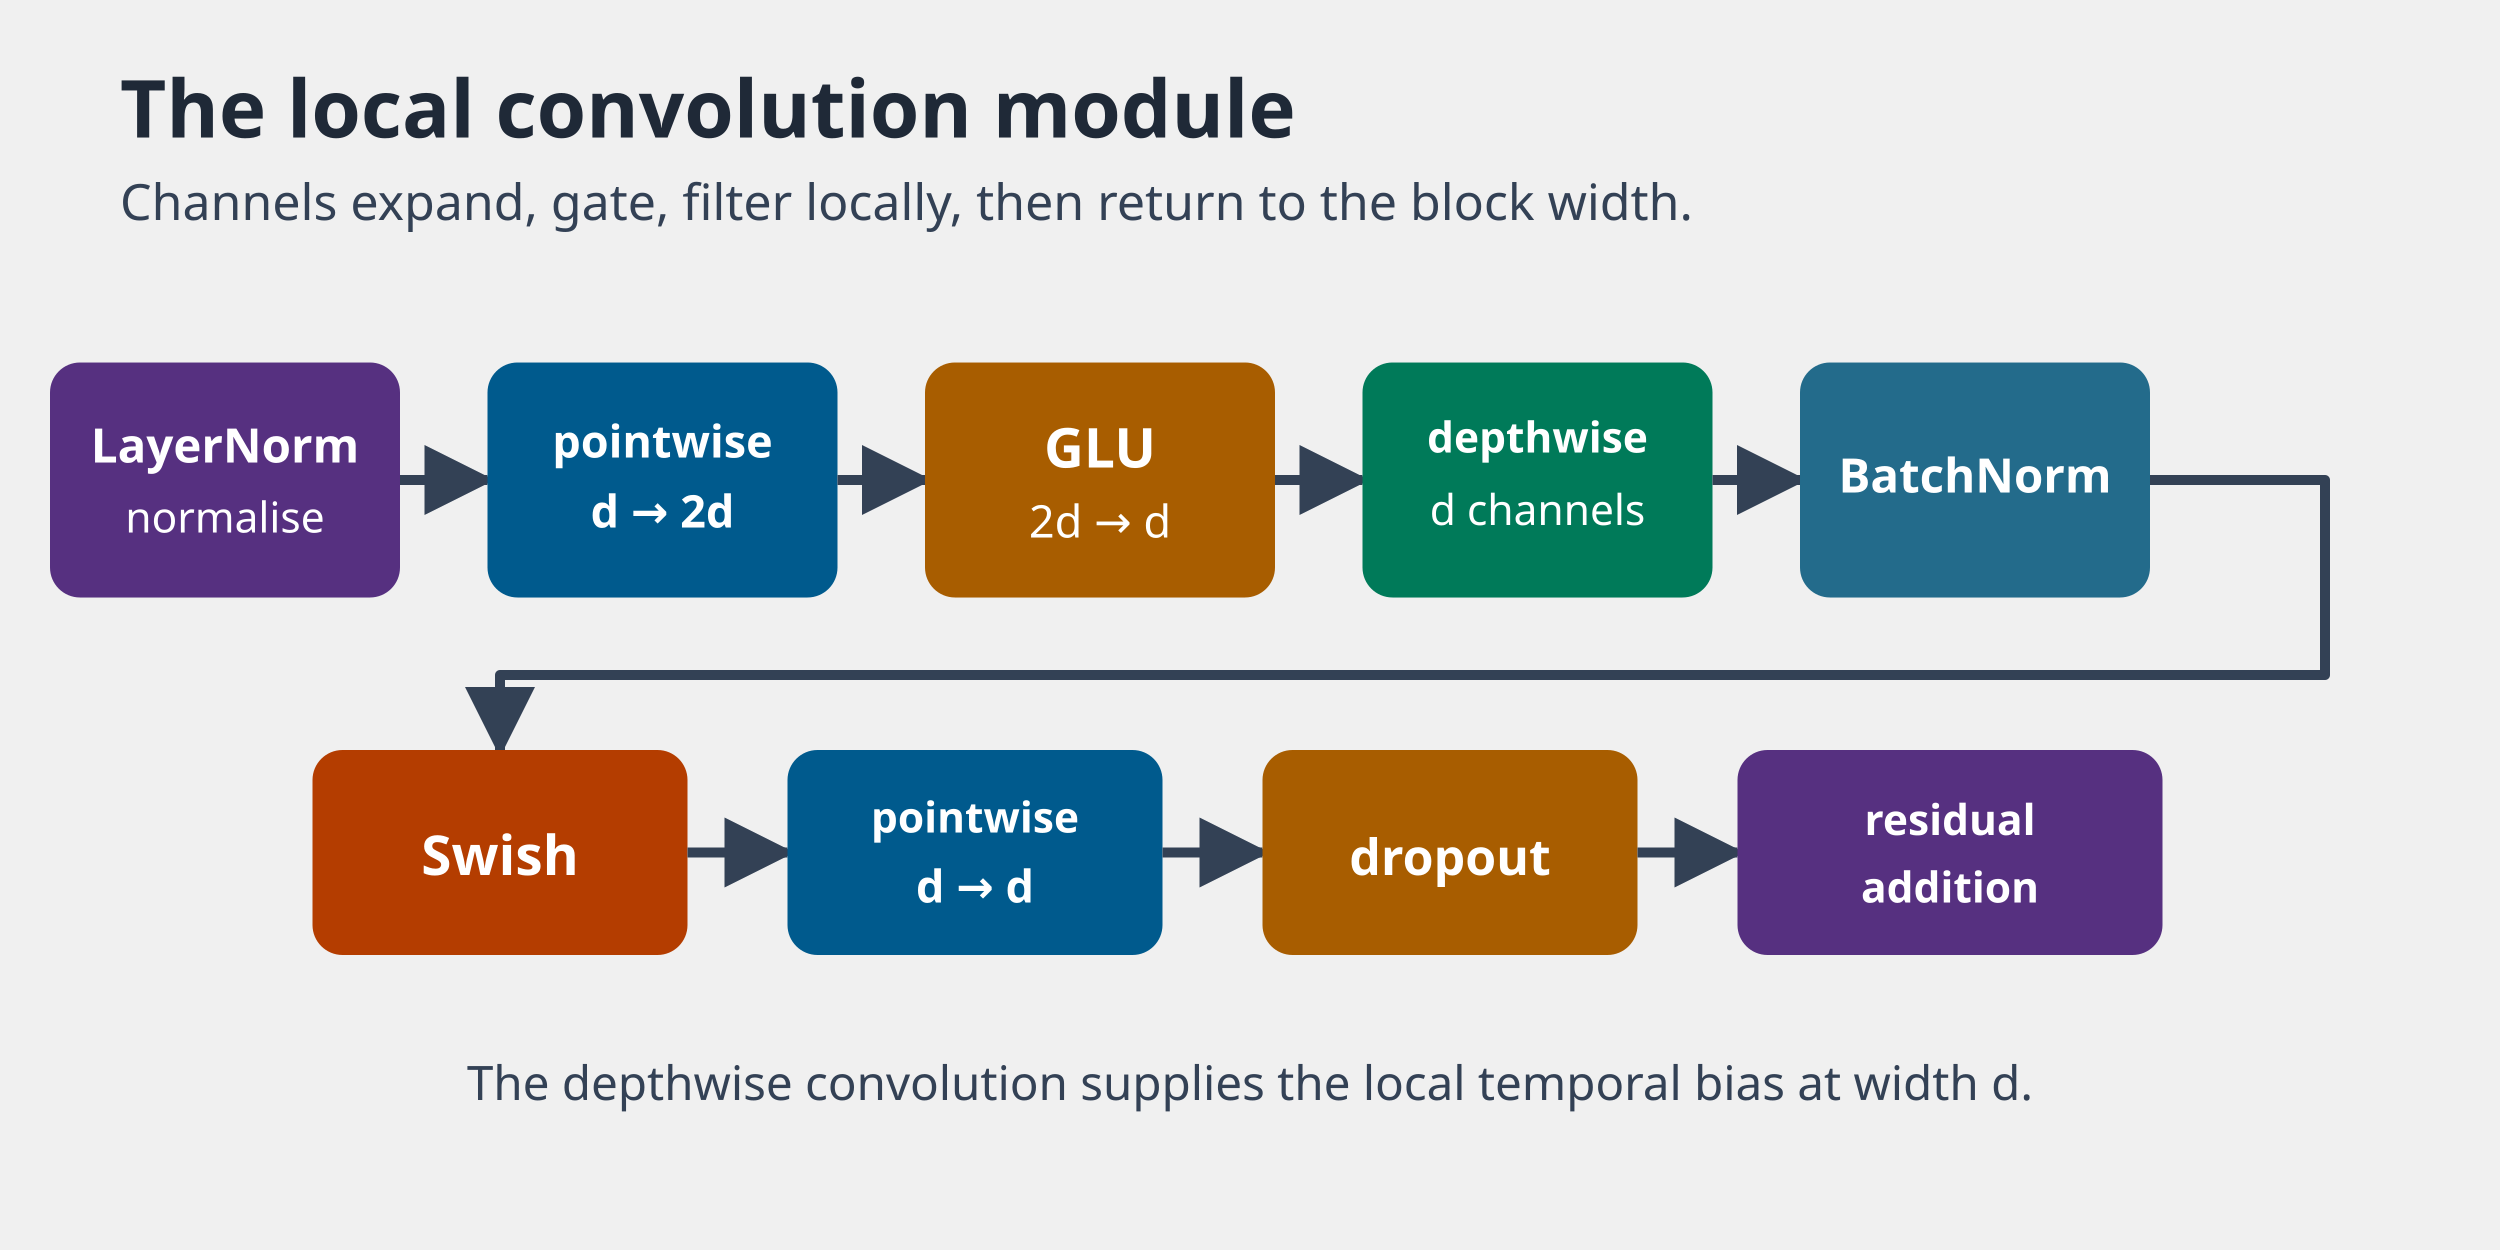
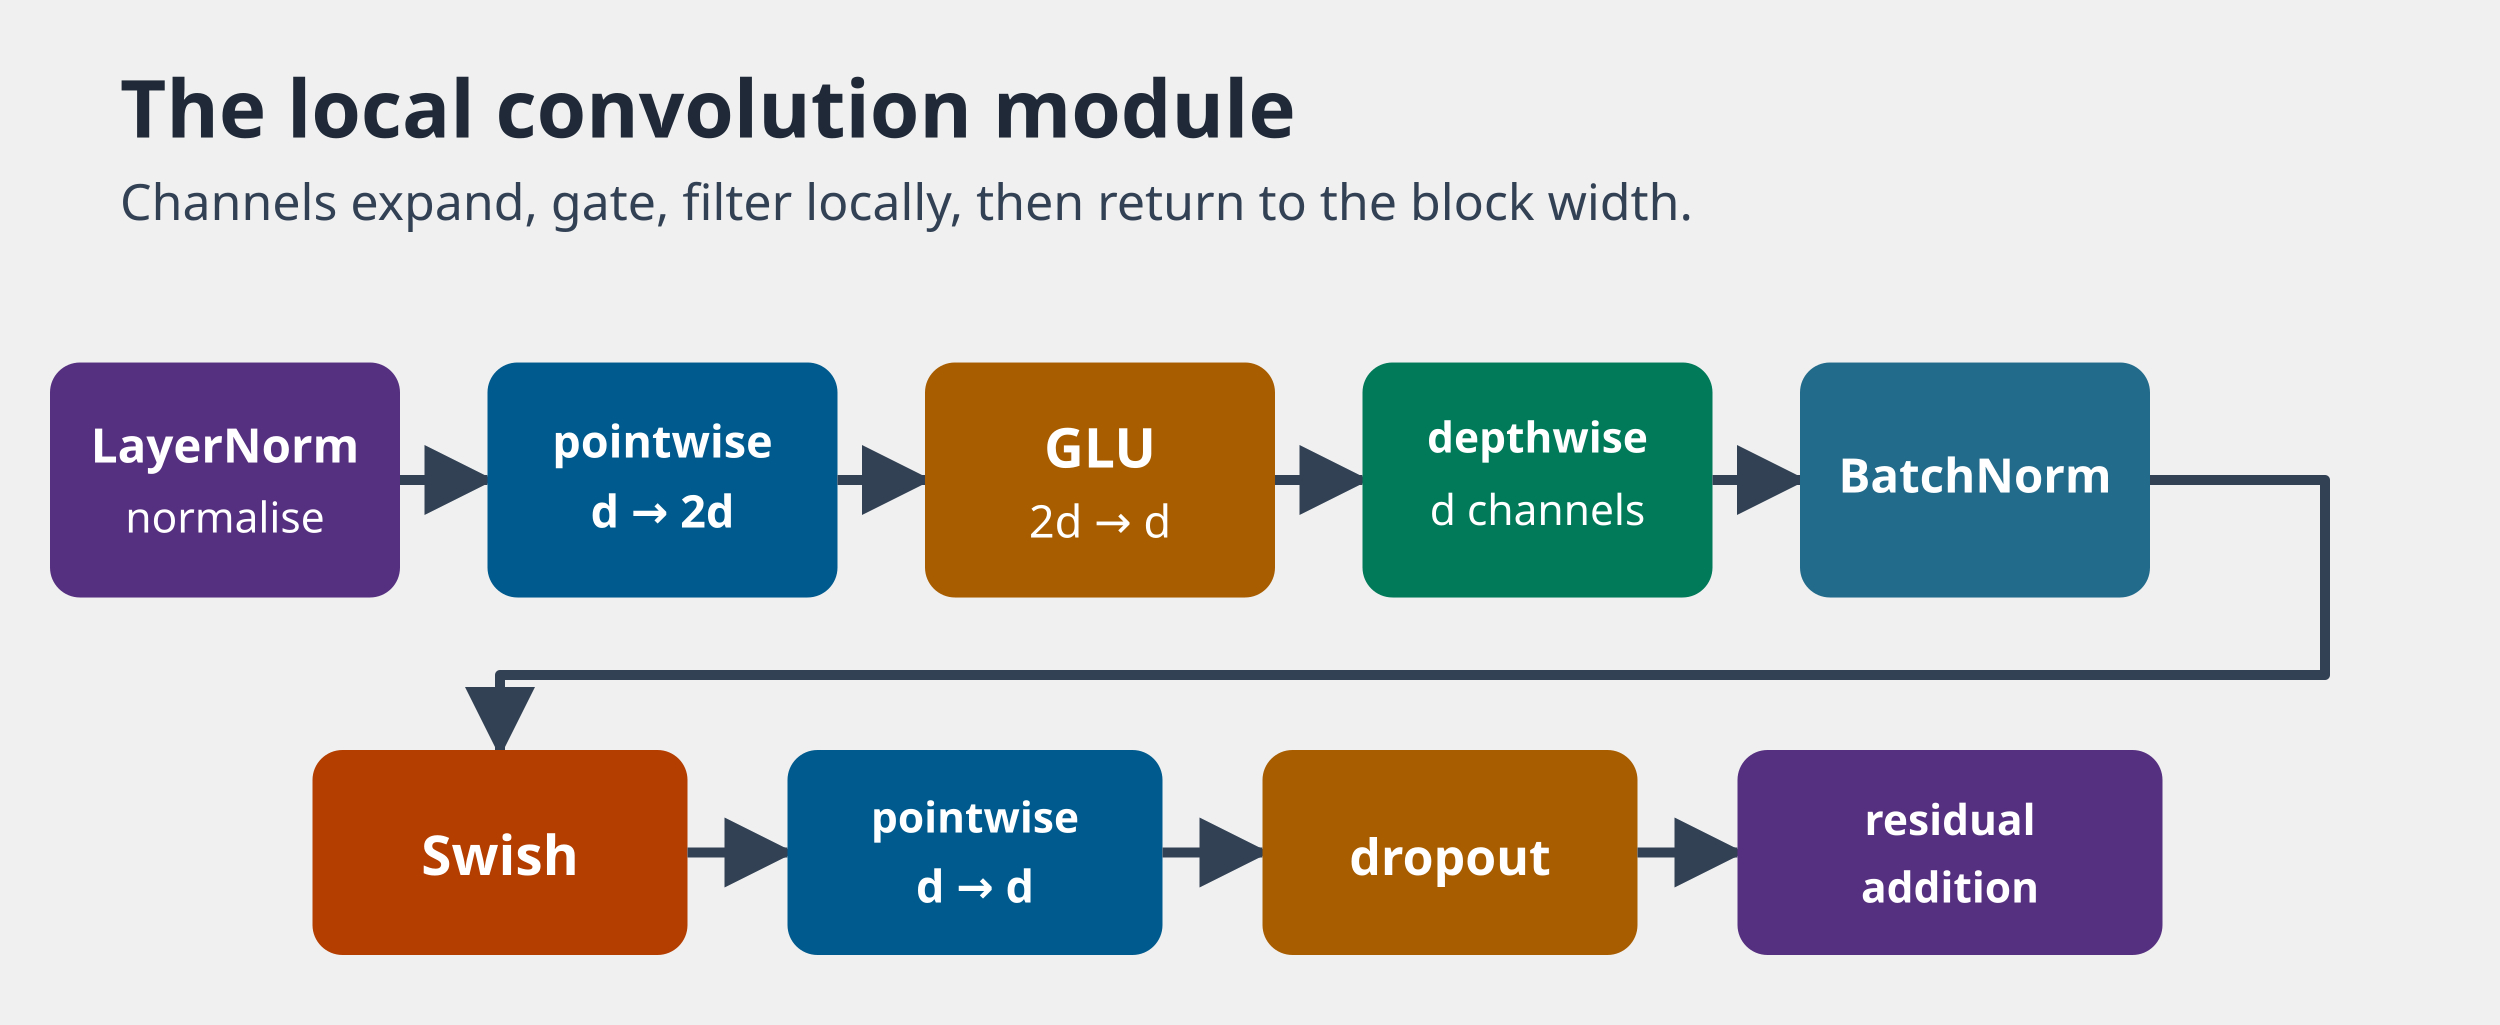
- <svg xmlns="http://www.w3.org/2000/svg" viewBox="0 0 1000 500" role="img" aria-labelledby="title desc">
+ <svg xmlns="http://www.w3.org/2000/svg" viewBox="0 0 1000 410" role="img" aria-labelledby="title desc">
  <style>
    .bg{fill:#f8fafc}.text{fill:#1f2937;font-family:system-ui,sans-serif}.muted{fill:#334155;font-family:system-ui,sans-serif}.line{stroke:#334155}.arrowhead{fill:#334155}.blue{fill:#005a8d}.orange{fill:#a85d00}.green{fill:#007a59}.red{fill:#b43d00}.purple{fill:#563080}.sky{fill:#236b8b}
    @media(prefers-color-scheme:dark){.bg{fill:#111827}.text{fill:#f8fafc}.muted{fill:#e2e8f0}.line{stroke:#cbd5e1}.arrowhead{fill:#cbd5e1}}
  </style>
  <defs>
    <marker id="arrow" viewBox="0 0 10 10" refX="9" refY="5" markerWidth="7" markerHeight="7" orient="auto">
      <path class="arrowhead" d="M0 0 10 5 0 10z" />
    </marker>
  </defs>
  <text class="text" x="48" y="55" font-size="32" font-weight="700">The local convolution module</text>
  <text class="muted" x="48" y="88" font-size="20">Channels expand, gate, filter locally, then return to the block width.</text>
  <g transform="translate(20 145)">
    <g>
      <rect width="140" height="94" rx="12" class="purple" />
      <text x="70" y="40" text-anchor="middle" fill="white" font-size="19" font-family="system-ui,sans-serif" font-weight="700">LayerNorm</text>
      <text x="70" y="68" text-anchor="middle" fill="white" font-size="17" font-family="system-ui,sans-serif">normalise</text>
    </g>
    <path d="M140 47h35" class="line" fill="none" stroke-width="4" marker-end="url(#arrow)" />
    <g transform="translate(175 0)">
      <rect width="140" height="94" rx="12" class="blue" />
      <text x="70" y="38" text-anchor="middle" fill="white" font-size="18" font-family="system-ui,sans-serif" font-weight="700">pointwise</text>
      <text x="70" y="66" text-anchor="middle" fill="white" font-size="18" font-family="system-ui,sans-serif" font-weight="700">d → 2d</text>
    </g>
    <path d="M315 47h35" class="line" fill="none" stroke-width="4" marker-end="url(#arrow)" />
    <g transform="translate(350 0)">
      <rect width="140" height="94" rx="12" class="orange" />
      <text x="70" y="42" text-anchor="middle" fill="white" font-size="22" font-family="system-ui,sans-serif" font-weight="700">GLU</text>
      <text x="70" y="70" text-anchor="middle" fill="white" font-size="18" font-family="system-ui,sans-serif">2d → d</text>
    </g>
    <path d="M490 47h35" class="line" fill="none" stroke-width="4" marker-end="url(#arrow)" />
    <g transform="translate(525 0)">
      <rect width="140" height="94" rx="12" class="green" />
      <text x="70" y="36" text-anchor="middle" fill="white" font-size="17" font-family="system-ui,sans-serif" font-weight="700">depthwise</text>
      <text x="70" y="65" text-anchor="middle" fill="white" font-size="17" font-family="system-ui,sans-serif">d channels</text>
    </g>
    <path d="M665 47h35" class="line" fill="none" stroke-width="4" marker-end="url(#arrow)" />
    <g transform="translate(700 0)">
      <rect width="140" height="94" rx="12" class="sky" />
      <text x="70" y="52" text-anchor="middle" fill="white" font-size="19" font-family="system-ui,sans-serif" font-weight="700">BatchNorm</text>
    </g>
  </g>
  <path d="M860 192h70v78H200v30" class="line" fill="none" stroke-width="4" stroke-linejoin="round" marker-end="url(#arrow)" />
  <g transform="translate(125 300)">
    <g>
      <rect width="150" height="82" rx="12" class="red" />
      <text x="75" y="50" text-anchor="middle" fill="white" font-size="22" font-family="system-ui,sans-serif" font-weight="700">Swish</text>
    </g>
    <path d="M150 41h40" class="line" fill="none" stroke-width="4" marker-end="url(#arrow)" />
    <g transform="translate(190 0)">
      <rect width="150" height="82" rx="12" class="blue" />
      <text x="75" y="33" text-anchor="middle" fill="white" font-size="17" font-family="system-ui,sans-serif" font-weight="700">pointwise</text>
      <text x="75" y="61" text-anchor="middle" fill="white" font-size="18" font-family="system-ui,sans-serif" font-weight="700">d → d</text>
    </g>
    <path d="M340 41h40" class="line" fill="none" stroke-width="4" marker-end="url(#arrow)" />
    <g transform="translate(380 0)">
      <rect width="150" height="82" rx="12" class="orange" />
      <text x="75" y="50" text-anchor="middle" fill="white" font-size="20" font-family="system-ui,sans-serif" font-weight="700">dropout</text>
    </g>
    <path d="M530 41h40" class="line" fill="none" stroke-width="4" marker-end="url(#arrow)" />
    <g transform="translate(570 0)">
      <rect width="170" height="82" rx="12" class="purple" />
      <text x="85" y="34" text-anchor="middle" fill="white" font-size="17" font-family="system-ui,sans-serif" font-weight="700">residual</text>
      <text x="85" y="61" text-anchor="middle" fill="white" font-size="17" font-family="system-ui,sans-serif" font-weight="700">addition</text>
    </g>
  </g>
-   <text class="muted" x="500" y="440" text-anchor="middle" font-size="19">The depthwise convolution supplies the local temporal bias at width d.</text>
</svg>
